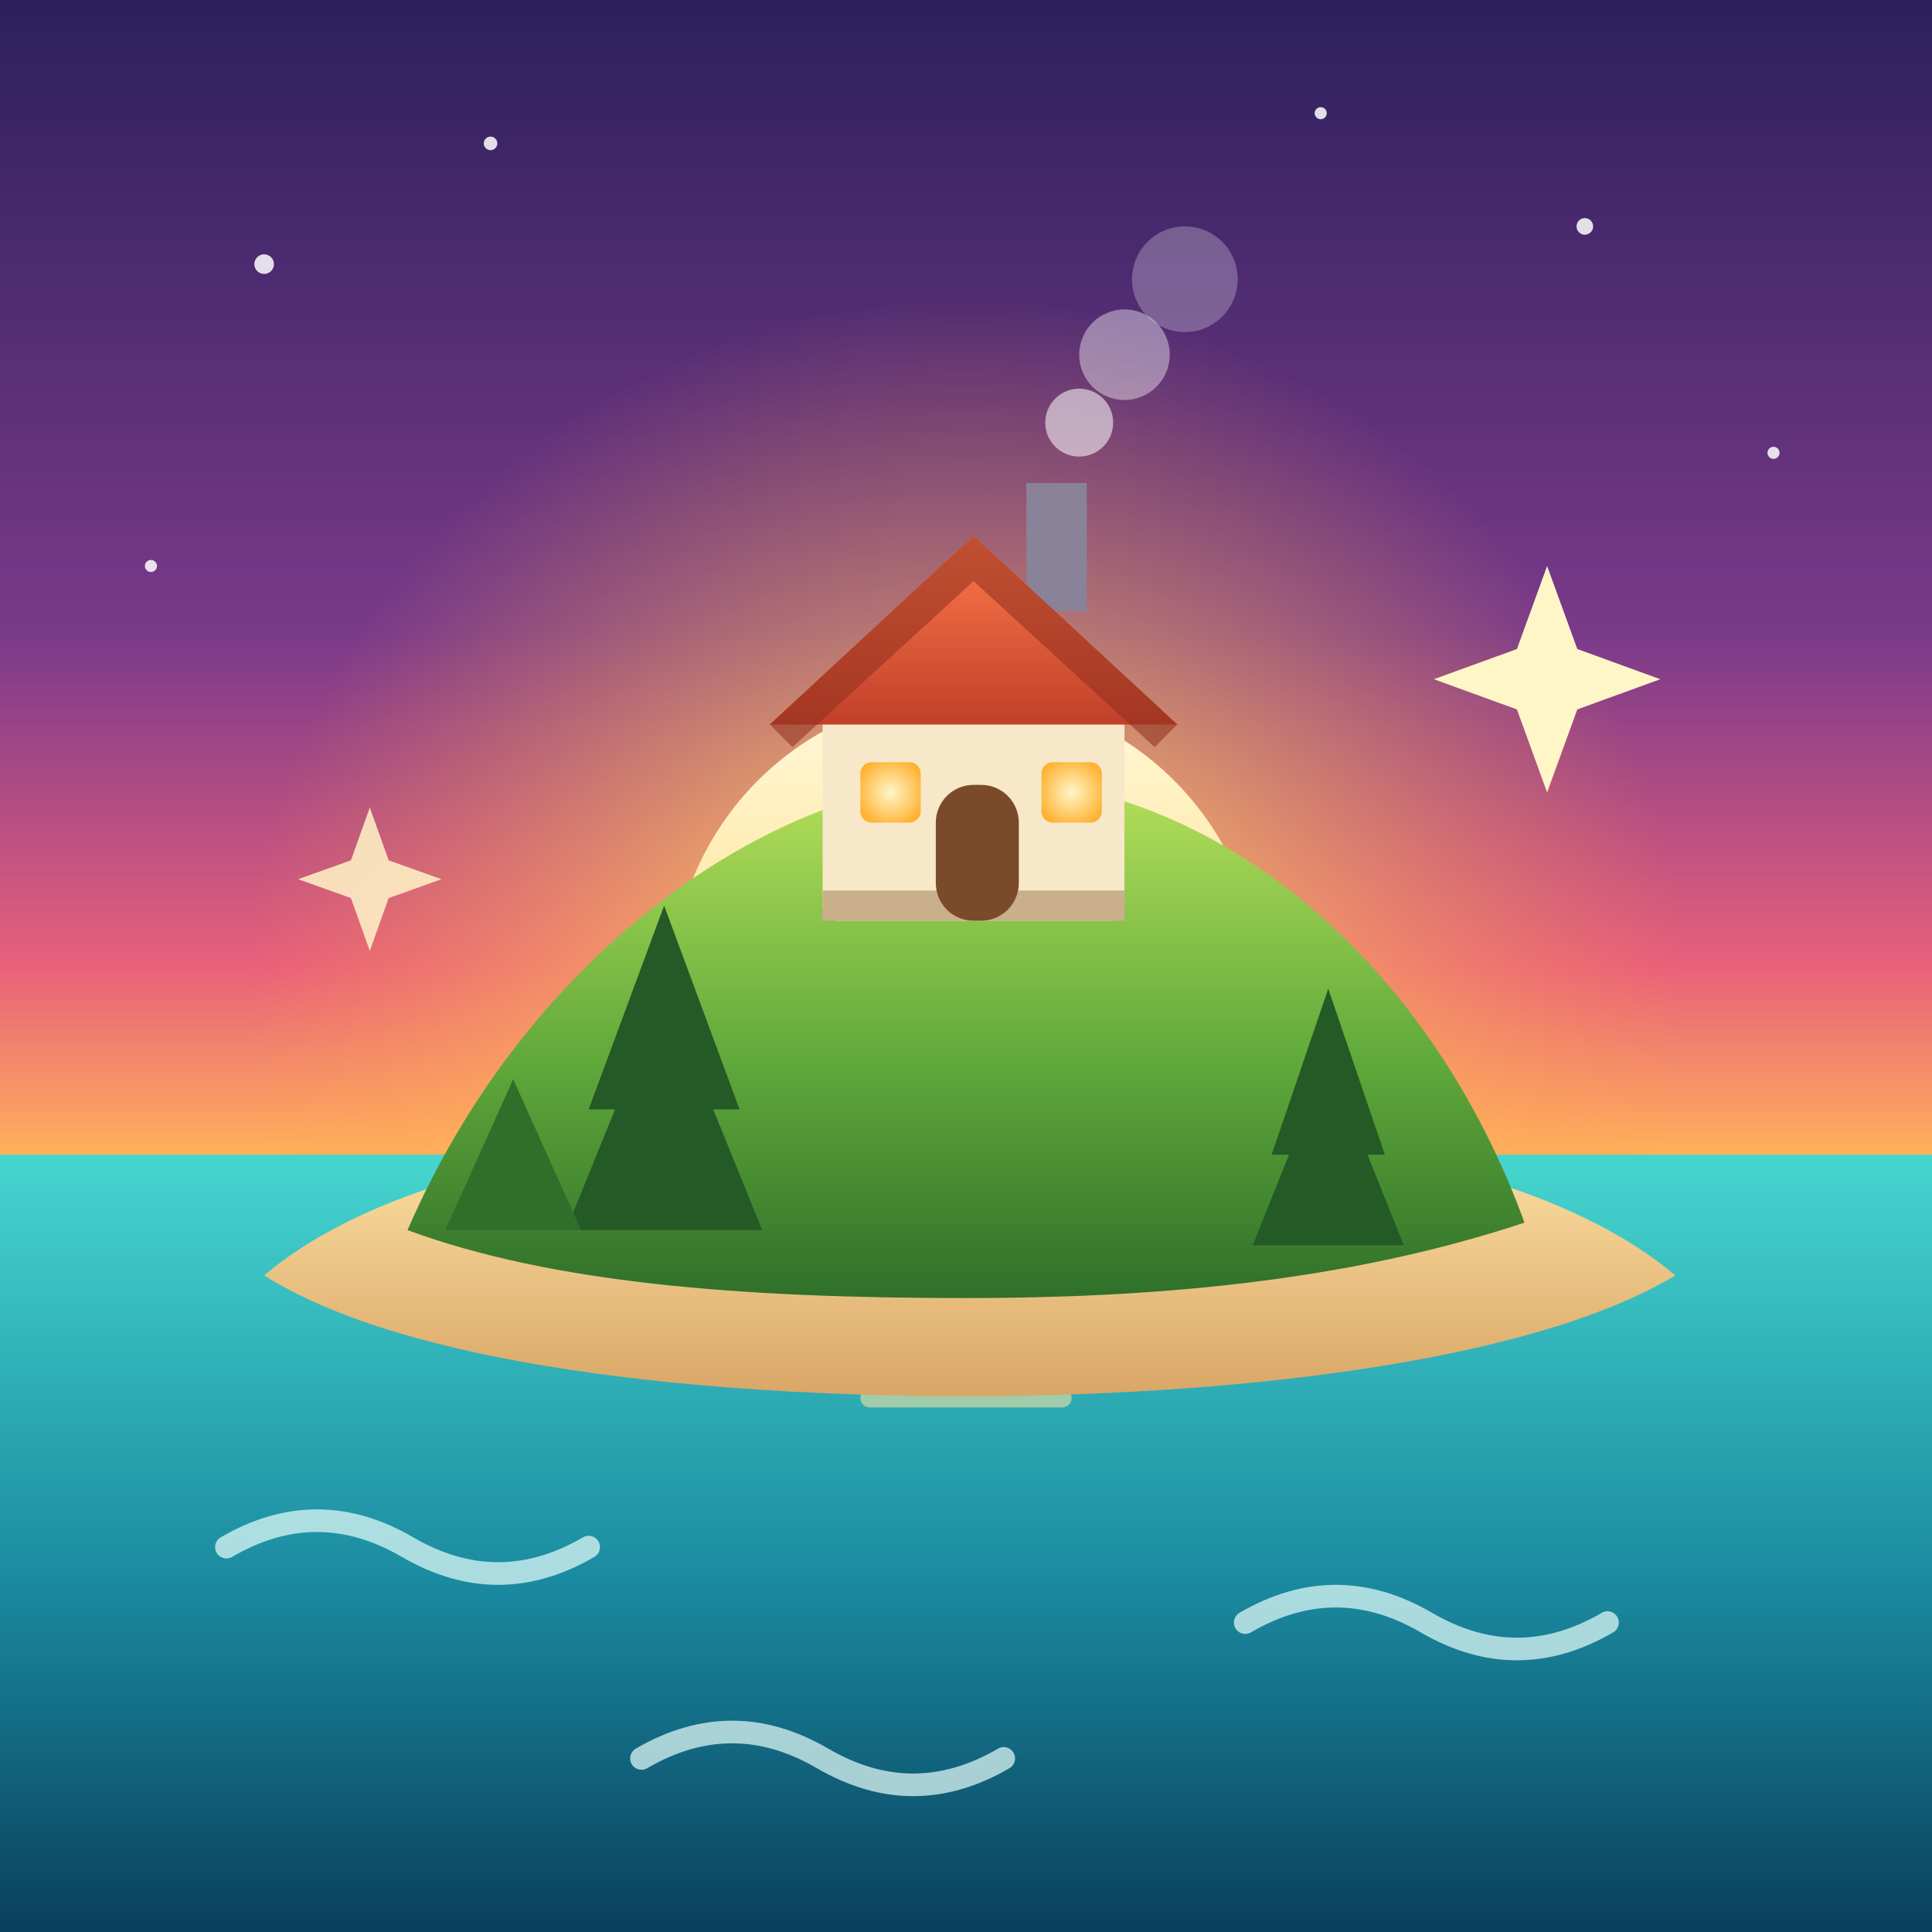
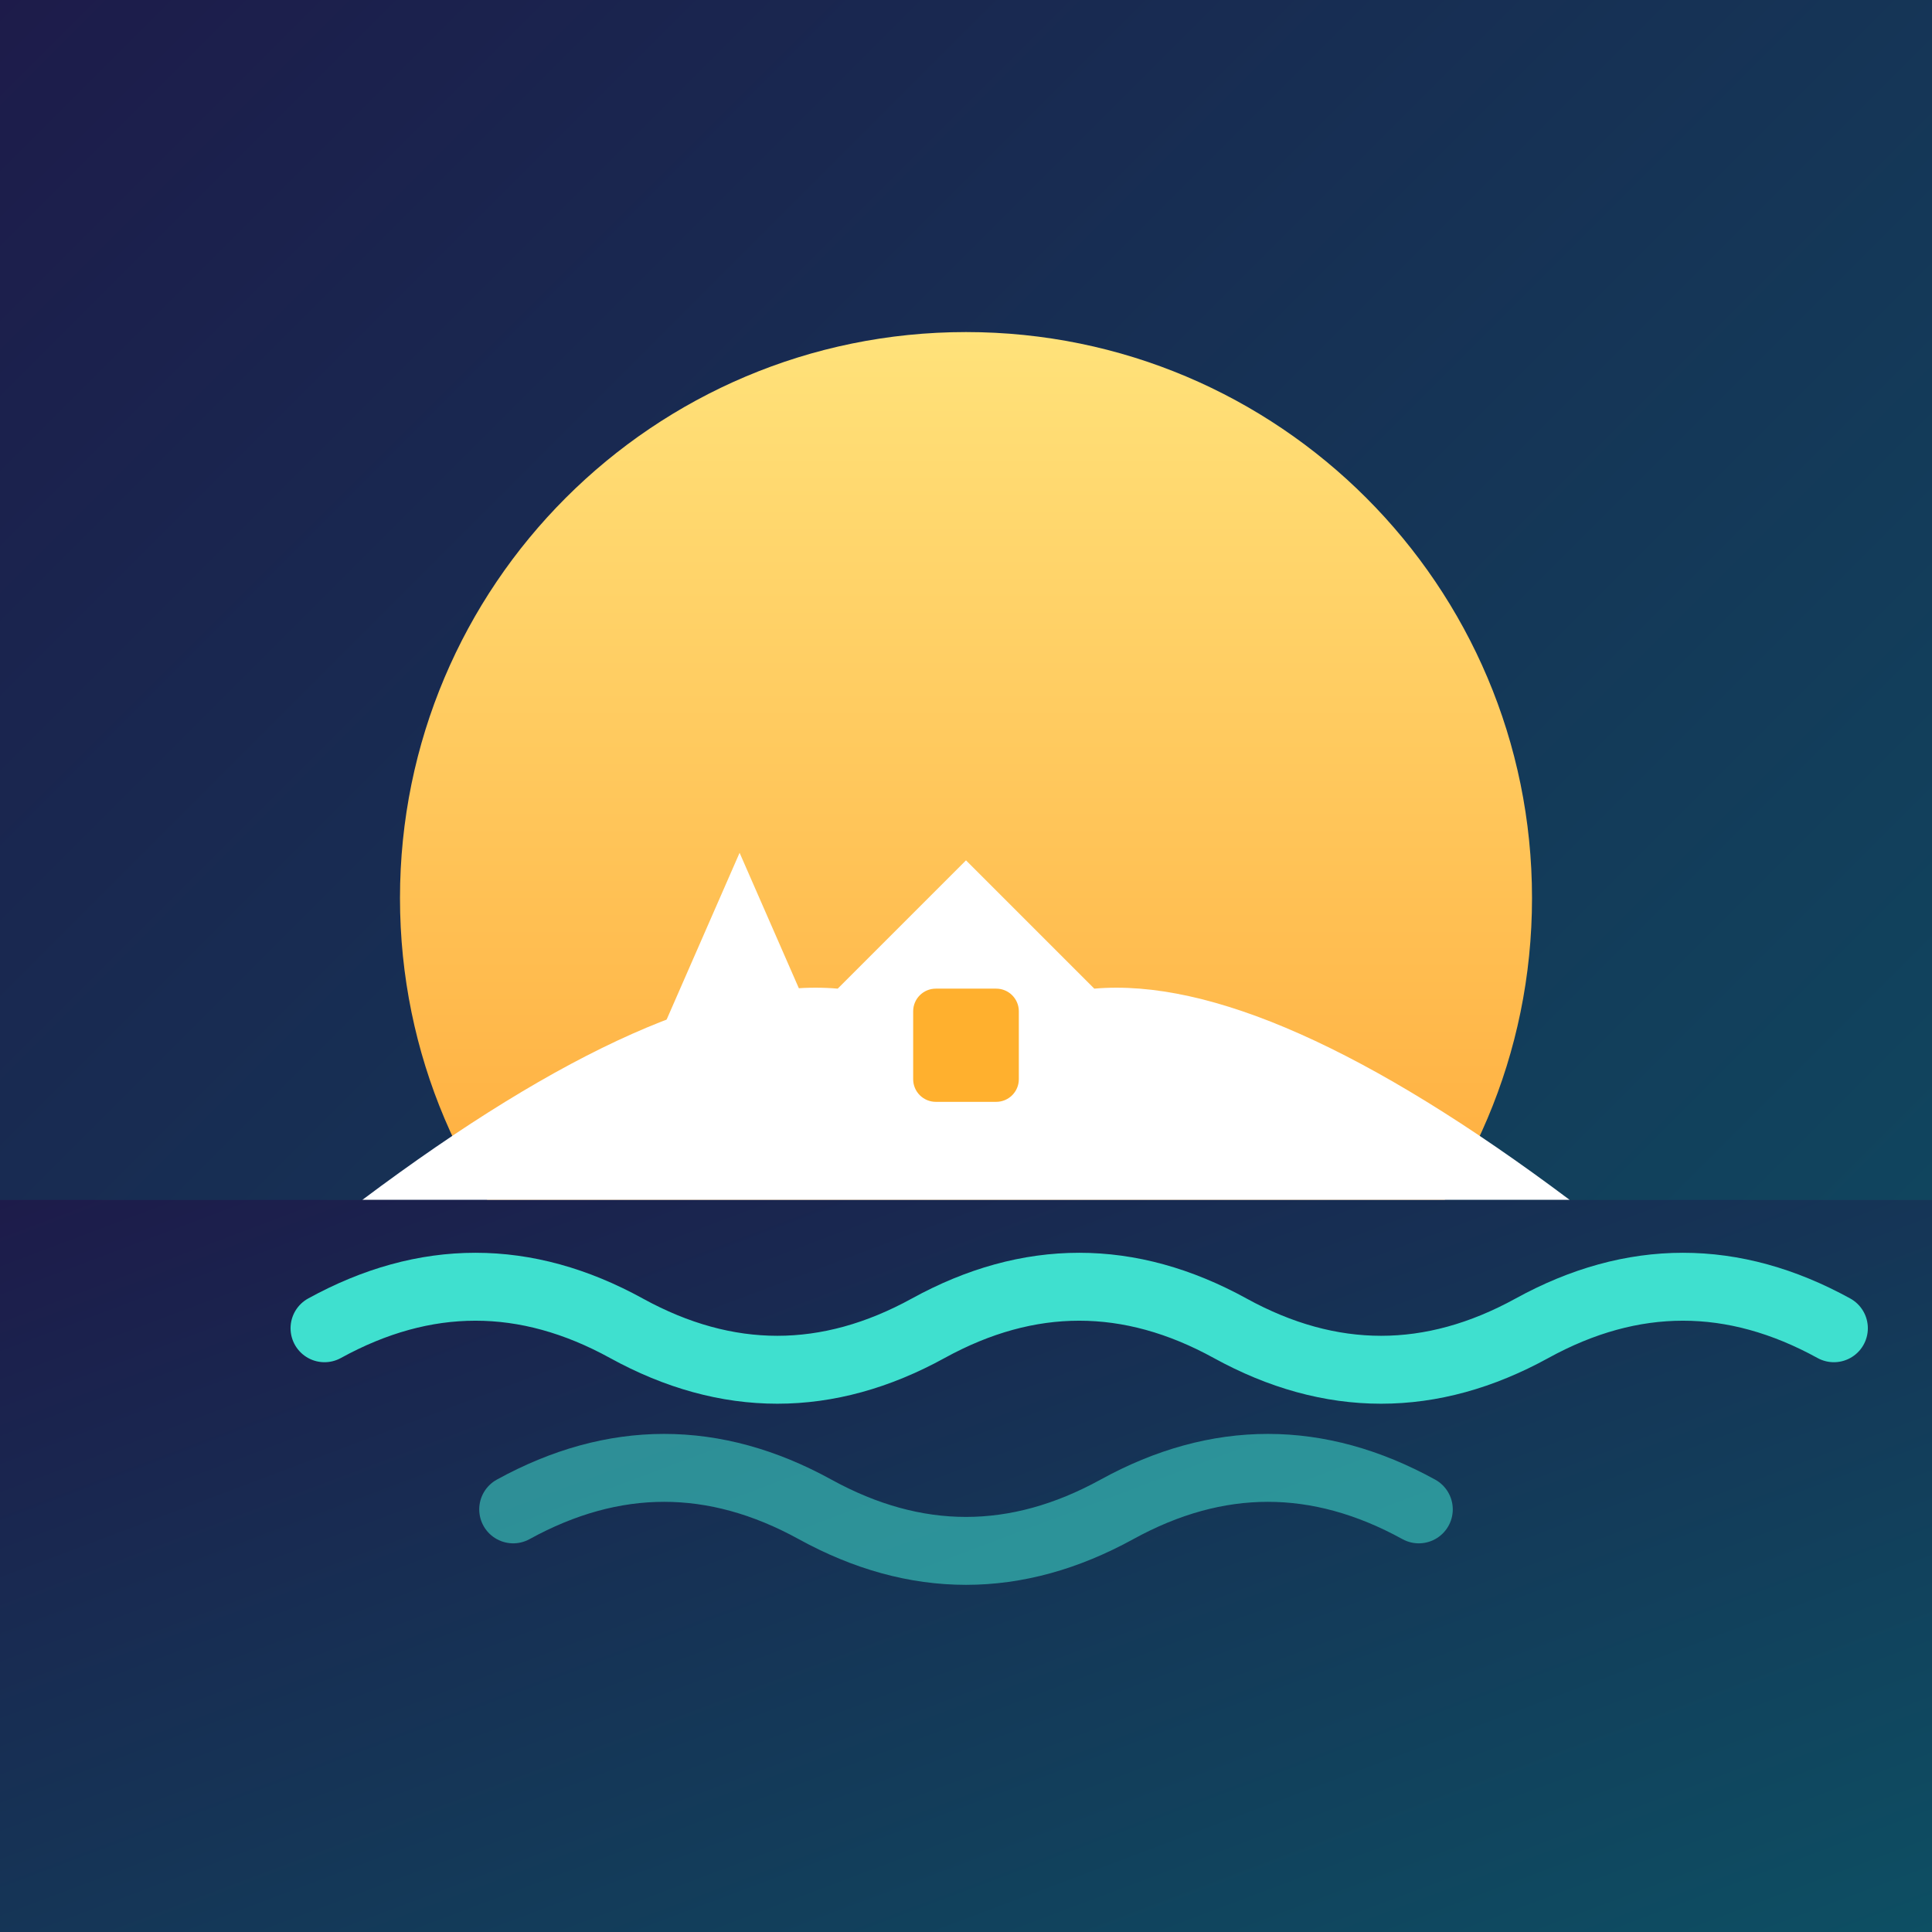
<svg xmlns="http://www.w3.org/2000/svg" viewBox="0 0 512 512">
  <defs>
-     <linearGradient id="sky" x1="0" y1="0" x2="0" y2="1">
-       <stop offset="0" stop-color="#2b1f5c" />
-       <stop offset=".33" stop-color="#7a3a8a" />
-       <stop offset=".5" stop-color="#e8607a" />
-       <stop offset=".6" stop-color="#ffb45a" />
+     <linearGradient id="bg" x1="0" y1="0" x2="1" y2="1">
+       <stop offset="0" stop-color="#1d1b4a" />
+       <stop offset="1" stop-color="#0d4f63" />
    </linearGradient>
-     <linearGradient id="sea" x1="0" y1="0" x2="0" y2="1">
-       <stop offset="0" stop-color="#46d6cf" />
-       <stop offset=".55" stop-color="#1a8aa0" />
-       <stop offset="1" stop-color="#0a3f5c" />
+     <linearGradient id="sun" x1="0" y1="0" x2="0" y2="1">
+       <stop offset="0" stop-color="#ffe27a" />
+       <stop offset="1" stop-color="#ff9f2e" />
    </linearGradient>
-     <radialGradient id="glow" cx=".5" cy=".5" r=".5">
-       <stop offset="0" stop-color="#fff3c0" stop-opacity=".95" />
-       <stop offset=".45" stop-color="#ffc85a" stop-opacity=".55" />
-       <stop offset="1" stop-color="#ff9a4a" stop-opacity="0" />
-     </radialGradient>
-     <linearGradient id="sunD" x1="0" y1="0" x2="0" y2="1">
-       <stop offset="0" stop-color="#fff8d8" />
-       <stop offset="1" stop-color="#ffcf5a" />
-     </linearGradient>
-     <linearGradient id="hill" x1="0" y1="0" x2="0" y2="1">
-       <stop offset="0" stop-color="#b6e05a" />
-       <stop offset=".55" stop-color="#5fa83a" />
-       <stop offset="1" stop-color="#2f6f2a" />
-     </linearGradient>
-     <linearGradient id="sand" x1="0" y1="0" x2="0" y2="1">
-       <stop offset="0" stop-color="#ffe6a8" />
-       <stop offset="1" stop-color="#d9a666" />
-     </linearGradient>
-     <linearGradient id="roof" x1="0" y1="0" x2="0" y2="1">
-       <stop offset="0" stop-color="#ff7a4a" />
-       <stop offset="1" stop-color="#c0402a" />
-     </linearGradient>
-     <radialGradient id="win" cx=".5" cy=".5" r=".6">
-       <stop offset="0" stop-color="#fff6c8" />
-       <stop offset="1" stop-color="#ffb02e" />
-     </radialGradient>
  </defs>
-   <rect width="512" height="512" fill="url(#sky)" />
-   <g fill="#fff" opacity=".85">
-     <circle cx="70" cy="70" r="2.6" />
-     <circle cx="130" cy="38" r="1.8" />
-     <circle cx="420" cy="60" r="2.2" />
-     <circle cx="470" cy="120" r="1.6" />
-     <circle cx="40" cy="150" r="1.6" />
-     <circle cx="350" cy="30" r="1.6" />
-   </g>
-   <circle cx="256" cy="270" r="190" fill="url(#glow)" />
-   <circle cx="256" cy="262" r="78" fill="url(#sunD)" />
-   <rect y="306" width="512" height="206" fill="url(#sea)" />
-   <g fill="#ffe7a0" opacity=".55">
-     <rect x="196" y="330" width="120" height="7" rx="3.5" />
-     <rect x="212" y="350" width="88" height="6" rx="3" />
-     <rect x="228" y="368" width="56" height="5" rx="2.5" />
-   </g>
-   <path d="M70 338 C110 304 196 296 256 298 C330 296 406 306 444 338 C404 362 322 370 256 370 C186 370 108 362 70 338Z" fill="url(#sand)" />
-   <path d="M108 326 C140 252 206 206 262 206 C326 208 380 258 404 324 C356 340 304 344 256 344 C196 344 146 340 108 326Z" fill="url(#hill)" />
-   <path d="M150 326 L176 262 L202 326Z M156 294 L176 240 L196 294Z" fill="#245a26" />
-   <path d="M332 330 L352 280 L372 330Z M337 306 L352 262 L367 306Z" fill="#245a26" />
-   <path d="M118 326 L136 286 L154 326Z" fill="#2f6f2a" />
-   <g>
-     <rect x="272" y="128" width="16" height="34" fill="#8a8298" />
-     <circle cx="286" cy="112" r="9" fill="#fff" opacity=".55" />
-     <circle cx="298" cy="94" r="12" fill="#fff" opacity=".4" />
-     <circle cx="314" cy="74" r="14" fill="#fff" opacity=".25" />
-     <rect x="218" y="186" width="80" height="58" rx="4" fill="#f6e8c8" />
-     <rect x="218" y="236" width="80" height="8" fill="#c9b08a" />
-     <path d="M204 192 L258 142 L312 192 Z" fill="url(#roof)" />
-     <path d="M204 192 L258 142 L312 192 L306 198 L258 154 L210 198 Z" fill="#8e2e1e" opacity=".55" />
-     <rect x="248" y="208" width="22" height="36" rx="10" fill="#7a4a2a" />
-     <rect x="228" y="202" width="16" height="16" rx="3" fill="url(#win)" />
-     <rect x="276" y="202" width="16" height="16" rx="3" fill="url(#win)" />
-   </g>
-   <g fill="none" stroke="#e8fffb" stroke-width="6" stroke-linecap="round" opacity=".7">
-     <path d="M60 410 q24 -14 48 0 t48 0" />
-     <path d="M330 430 q24 -14 48 0 t48 0" />
-     <path d="M170 466 q24 -14 48 0 t48 0" />
-   </g>
-   <path d="M410 150 L418 172 L440 180 L418 188 L410 210 L402 188 L380 180 L402 172 Z" fill="#fff6c8" />
-   <path d="M98 214 L103 228 L117 233 L103 238 L98 252 L93 238 L79 233 L93 228 Z" fill="#fff6c8" opacity=".85" />
+   <rect width="512" height="512" fill="url(#bg)" />
+   <circle cx="256" cy="238" r="150" fill="url(#sun)" />
+   <path d="M96 318 Q176 258 222 262 L256 228 L290 262 Q336 258 416 318 Z" fill="#fff" />
+   <path d="M168 290 L196 226 L224 290 Z" fill="#fff" />
+   <rect x="242" y="262" width="28" height="30" rx="6" fill="#ffb02e" />
+   <rect x="0" y="318" width="512" height="194" fill="url(#bg)" />
+   <path d="M86 352 Q126 330 166 352 T246 352 T326 352 T406 352 T486 352" fill="none" stroke="#3fe0cf" stroke-width="18" stroke-linecap="round" />
+   <path d="M136 400 Q176 378 216 400 T296 400 T376 400" fill="none" stroke="#3fe0cf" stroke-width="18" stroke-linecap="round" opacity=".55" />
</svg>
